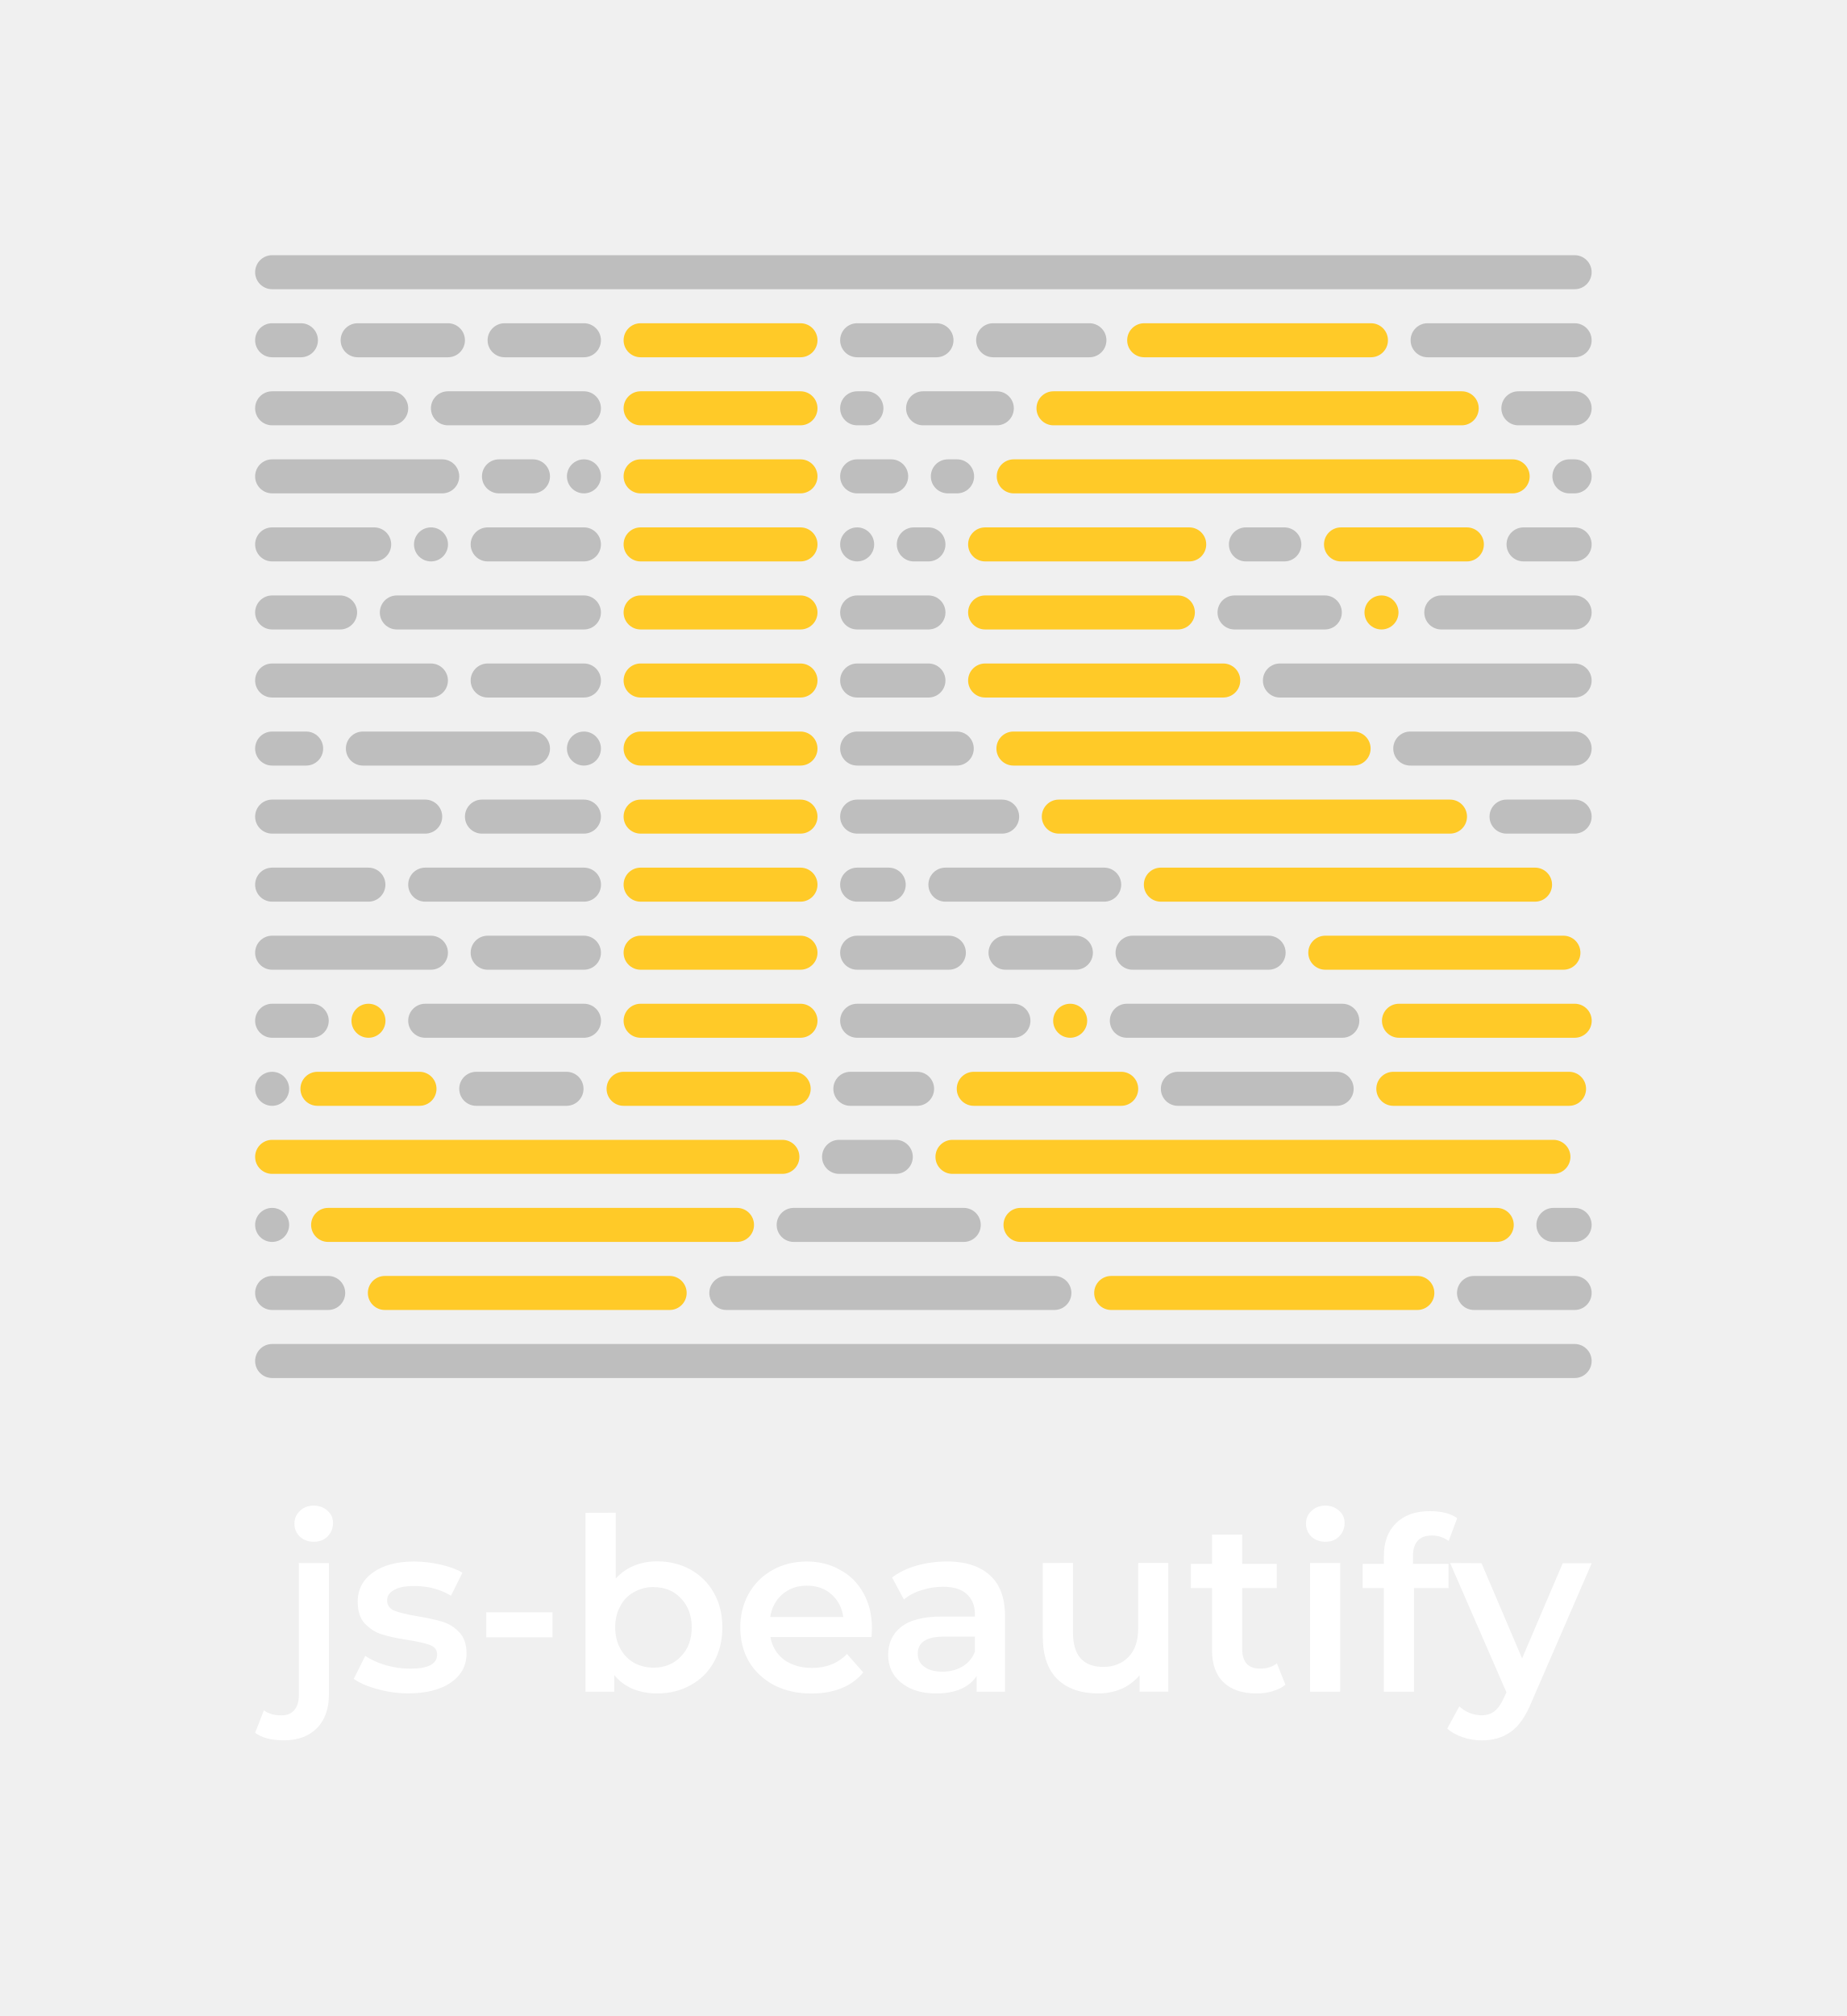
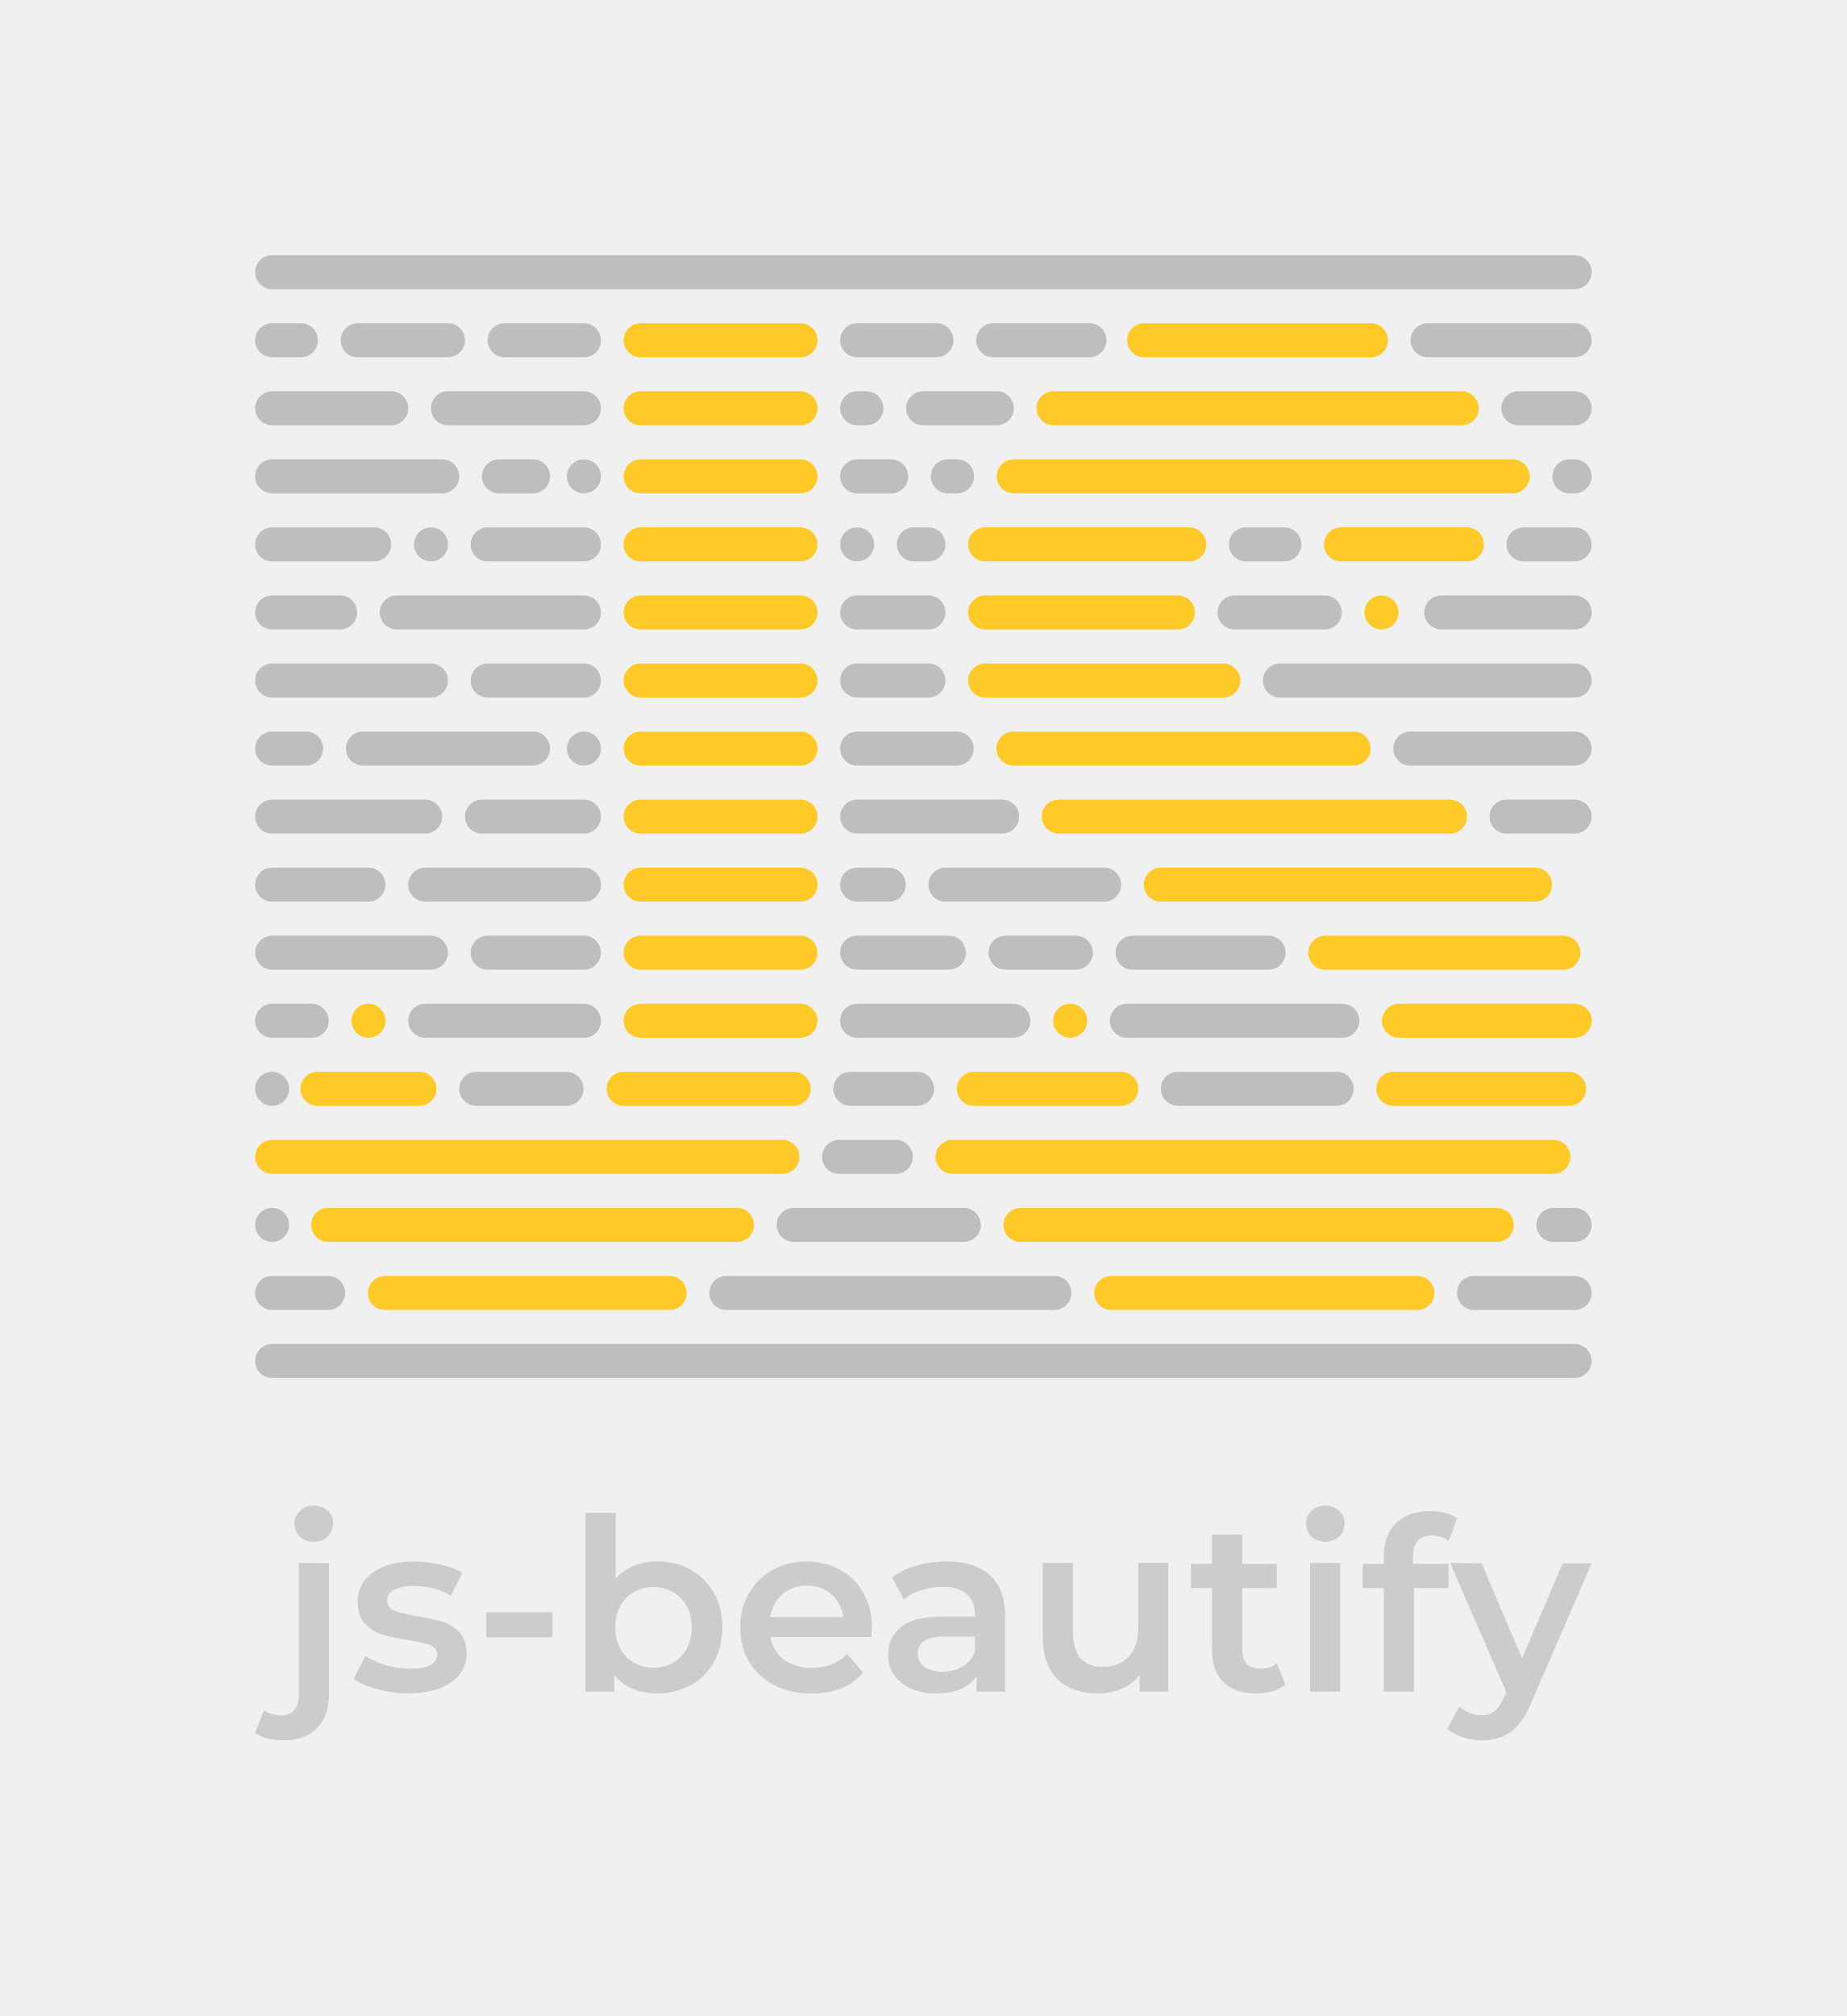
<svg xmlns="http://www.w3.org/2000/svg" version="1.1" viewBox="0 0 217.168 237">
  <g id="javascript">
    <rect x="43.256" y="150" width="37.488" height="4" rx="2" fill="#ffca28" />
    <rect x="36.584" y="142" width="52.08" height="4" rx="2" fill="#ffca28" />
    <rect x="30" y="134" width="64" height="4" rx="2" fill="#ffca28" />
    <rect x="35.328" y="126" width="16" height="4" rx="2" fill="#ffca28" />
    <rect x="41.328" y="118" width="4" height="4" rx="2" fill="#ffca28" />
    <rect x="71.328" y="126" width="24" height="4" rx="2" fill="#ffca28" />
    <rect x="73.328" y="118" width="22.8" height="4" rx="2" fill="#ffca28" />
    <rect x="73.328" y="110" width="22.8" height="4" rx="2" fill="#ffca28" />
    <rect x="73.328" y="102" width="22.8" height="4" rx="2" fill="#ffca28" />
    <rect x="73.328" y="94" width="22.8" height="4" rx="2" fill="#ffca28" />
    <rect x="73.328" y="86" width="22.8" height="4" rx="2" fill="#ffca28" />
    <rect x="73.328" y="78" width="22.8" height="4" rx="2" fill="#ffca28" />
    <rect x="73.328" y="70" width="22.8" height="4" rx="2" fill="#ffca28" />
    <rect x="73.328" y="62" width="22.8" height="4" rx="2" fill="#ffca28" />
    <rect x="73.328" y="54" width="22.8" height="4" rx="2" fill="#ffca28" />
    <rect x="73.328" y="46" width="22.8" height="4" rx="2" fill="#ffca28" />
    <rect x="73.328" y="38" width="22.8" height="4" rx="2" fill="#ffca28" />
    <rect x="128.664" y="150" width="40" height="4" rx="2" fill="#ffca28" />
    <rect x="118" y="142" width="60" height="4" rx="2" fill="#ffca28" />
    <rect x="110" y="134" width="74.664" height="4" rx="2" fill="#ffca28" />
    <rect x="112.504" y="126" width="21.336" height="4" rx="2" fill="#ffca28" />
    <rect x="123.84" y="118" width="4" height="4" rx="2" fill="#ffca28" />
    <rect x="161.84" y="126" width="24.664" height="4" rx="2" fill="#ffca28" />
    <rect x="162.504" y="118" width="24.664" height="4" rx="2" fill="#ffca28" />
    <rect x="153.84" y="110" width="32" height="4" rx="2" fill="#ffca28" />
    <rect x="134.504" y="102" width="48" height="4" rx="2" fill="#ffca28" />
    <rect x="122.504" y="94" width="50" height="4" rx="2" fill="#ffca28" />
    <rect x="117.168" y="86" width="44" height="4" rx="2" fill="#ffca28" />
    <rect x="113.84" y="78" width="32" height="4" rx="2" fill="#ffca28" />
    <rect x="113.84" y="70" width="26.664" height="4" rx="2" fill="#ffca28" />
    <rect x="113.84" y="62" width="28" height="4" rx="2" fill="#ffca28" />
    <rect x="160.448" y="70" width="4" height="4" rx="2" fill="#ffca28" />
    <rect x="155.688" y="62" width="18.8" height="4" rx="2" fill="#ffca28" />
    <rect x="117.208" y="54" width="62.664" height="4" rx="2" fill="#ffca28" />
    <rect x="121.88" y="46" width="52" height="4" rx="2" fill="#ffca28" />
    <rect x="132.544" y="38" width="30.664" height="4" rx="2" fill="#ffca28" />
  </g>
  <g id="waterfall">
    <rect x="30" y="158" width="157.16" height="4" rx="2" fill="#888888" fill-opacity="0.48" />
    <rect x="30" y="150" width="10.592" height="4" rx="2" fill="#888888" fill-opacity="0.48" />
    <rect x="30" y="142" width="4" height="4" rx="2" fill="#888888" fill-opacity="0.48" />
    <rect x="30" y="126" width="4" height="4" rx="2" fill="#888888" fill-opacity="0.48" />
    <rect x="30" y="118" width="8.656" height="4" rx="2" fill="#888888" fill-opacity="0.48" />
    <rect x="54" y="126" width="14.616" height="4" rx="2" fill="#888888" fill-opacity="0.48" />
    <rect x="48" y="118" width="22.672" height="4" rx="2" fill="#888888" fill-opacity="0.48" />
    <rect x="30" y="110" width="22.672" height="4" rx="2" fill="#888888" fill-opacity="0.48" />
    <rect x="55.345" y="110" width="15.32" height="4" rx="2" fill="#888888" fill-opacity="0.48" />
    <rect x="30" y="102" width="15.32" height="4" rx="2" fill="#888888" fill-opacity="0.48" />
    <rect x="48" y="102" width="22.672" height="4" rx="2" fill="#888888" fill-opacity="0.48" />
    <rect x="30" y="94" width="22" height="4" rx="2" fill="#888888" fill-opacity="0.48" />
    <rect x="54.672" y="94" width="15.992" height="4" rx="2" fill="#888888" fill-opacity="0.48" />
    <rect x="30" y="86" width="8" height="4" rx="2" fill="#888888" fill-opacity="0.48" />
    <rect x="40.672" y="86" width="24" height="4" rx="2" fill="#888888" fill-opacity="0.48" />
    <rect x="66.664" y="86" width="4" height="4" rx="2" fill="#888888" fill-opacity="0.48" />
    <rect x="30" y="78" width="22.672" height="4" rx="2" fill="#888888" fill-opacity="0.48" />
    <rect x="55.345" y="78" width="15.32" height="4" rx="2" fill="#888888" fill-opacity="0.48" />
    <rect x="30" y="70" width="11.992" height="4" rx="2" fill="#888888" fill-opacity="0.48" />
    <rect x="44.664" y="70" width="26" height="4" rx="2" fill="#888888" fill-opacity="0.48" />
    <rect x="30" y="62" width="16" height="4" rx="2" fill="#888888" fill-opacity="0.48" />
    <rect x="48.68" y="62" width="4" height="4" rx="2" fill="#888888" fill-opacity="0.48" />
    <rect x="55.345" y="62" width="15.32" height="4" rx="2" fill="#888888" fill-opacity="0.48" />
    <rect x="30" y="54" width="24" height="4" rx="2" fill="#888888" fill-opacity="0.48" />
    <rect x="56.672" y="54" width="8" height="4" rx="2" fill="#888888" fill-opacity="0.48" />
    <rect x="66.664" y="54" width="4" height="4" rx="2" fill="#888888" fill-opacity="0.48" />
    <rect x="30" y="46" width="18" height="4" rx="2" fill="#888888" fill-opacity="0.48" />
    <rect x="50.672" y="46" width="19.992" height="4" rx="2" fill="#888888" fill-opacity="0.48" />
    <rect x="30" y="38" width="7.384" height="4" rx="2" fill="#888888" fill-opacity="0.48" />
    <rect x="40.056" y="38" width="14.616" height="4" rx="2" fill="#888888" fill-opacity="0.48" />
    <rect x="57.336" y="38" width="13.328" height="4" rx="2" fill="#888888" fill-opacity="0.48" />
    <rect x="83.408" y="150" width="42.576" height="4" rx="2" fill="#888888" fill-opacity="0.48" />
    <rect x="91.328" y="142" width="24" height="4" rx="2" fill="#888888" fill-opacity="0.48" />
    <rect x="96.664" y="134" width="10.672" height="4" rx="2" fill="#888888" fill-opacity="0.48" />
    <rect x="97.993" y="126" width="11.848" height="4" rx="2" fill="#888888" fill-opacity="0.48" />
    <rect x="136.504" y="126" width="22.672" height="4" rx="2" fill="#888888" fill-opacity="0.48" />
    <rect x="98.792" y="118" width="22.376" height="4" rx="2" fill="#888888" fill-opacity="0.48" />
    <rect x="130.504" y="118" width="29.336" height="4" rx="2" fill="#888888" fill-opacity="0.48" />
    <rect x="98.792" y="110" width="14.784" height="4" rx="2" fill="#888888" fill-opacity="0.48" />
    <rect x="116.24" y="110" width="12.272" height="4" rx="2" fill="#888888" fill-opacity="0.48" />
    <rect x="131.176" y="110" width="20" height="4" rx="2" fill="#888888" fill-opacity="0.48" />
    <rect x="98.792" y="102" width="7.712" height="4" rx="2" fill="#888888" fill-opacity="0.48" />
    <rect x="109.168" y="102" width="22.672" height="4" rx="2" fill="#888888" fill-opacity="0.48" />
    <rect x="98.792" y="94" width="21.048" height="4" rx="2" fill="#888888" fill-opacity="0.48" />
    <rect x="98.792" y="86" width="15.712" height="4" rx="2" fill="#888888" fill-opacity="0.48" />
    <rect x="98.792" y="78" width="12.384" height="4" rx="2" fill="#888888" fill-opacity="0.48" />
    <rect x="98.792" y="70" width="12.384" height="4" rx="2" fill="#888888" fill-opacity="0.48" />
    <rect x="98.792" y="62" width="4" height="4" rx="2" fill="#888888" fill-opacity="0.48" />
    <rect x="105.456" y="62" width="5.72" height="4" rx="2" fill="#888888" fill-opacity="0.48" />
    <rect x="98.792" y="54" width="8" height="4" rx="2" fill="#888888" fill-opacity="0.48" />
    <rect x="109.456" y="54" width="5.088" height="4" rx="2" fill="#888888" fill-opacity="0.48" />
    <rect x="98.792" y="46" width="5.088" height="4" rx="2" fill="#888888" fill-opacity="0.48" />
    <rect x="106.544" y="46" width="12.672" height="4" rx="2" fill="#888888" fill-opacity="0.48" />
    <rect x="98.792" y="38" width="13.328" height="4" rx="2" fill="#888888" fill-opacity="0.48" />
    <rect x="114.784" y="38" width="15.32" height="4" rx="2" fill="#888888" fill-opacity="0.48" />
    <rect x="171.328" y="150" width="15.832" height="4" rx="2" fill="#888888" fill-opacity="0.48" />
    <rect x="180.664" y="142" width="6.496" height="4" rx="2" fill="#888888" fill-opacity="0.48" />
    <rect x="175.152" y="94" width="12.008" height="4" rx="2" fill="#888888" fill-opacity="0.48" />
    <rect x="163.832" y="86" width="23.328" height="4" rx="2" fill="#888888" fill-opacity="0.48" />
    <rect x="148.504" y="78" width="38.656" height="4" rx="2" fill="#888888" fill-opacity="0.48" />
    <rect x="143.168" y="70" width="14.616" height="4" rx="2" fill="#888888" fill-opacity="0.48" />
    <rect x="144.504" y="62" width="8.52" height="4" rx="2" fill="#888888" fill-opacity="0.48" />
    <rect x="167.48" y="70" width="19.68" height="4" rx="2" fill="#888888" fill-opacity="0.48" />
    <rect x="177.152" y="62" width="10.008" height="4" rx="2" fill="#888888" fill-opacity="0.48" />
    <rect x="182.544" y="54" width="4.616" height="4" rx="2" fill="#888888" fill-opacity="0.48" />
    <rect x="176.544" y="46" width="10.616" height="4" rx="2" fill="#888888" fill-opacity="0.48" />
    <rect x="165.872" y="38" width="21.288" height="4" rx="2" fill="#888888" fill-opacity="0.48" />
    <rect x="30" y="30" width="157.16" height="4" rx="2" fill="#888888" fill-opacity="0.48" />
  </g>
-   <path id="banner-text" d="m 36.89 177 c -0.64 0 -1.19 0.2 -1.62 0.62 -0.43 0.4 -0.65 0.9 -0.65 1.5 0 0.6 0.22 1.12 0.65 1.54 0.43 0.38 0.99 0.59 1.62 0.59 0.67 0 1.2 -0.2 1.62 -0.62 0.43 -0.43 0.65 -0.97 0.65 -1.59 0 -0.59 -0.22 -1.07 -0.65 -1.44 C 38.08 177.2 37.54 177 36.89 177 Z m 118.95 0 c -0.64 0 -1.19 0.2 -1.62 0.62 -0.43 0.4 -0.65 0.9 -0.65 1.5 0 0.6 0.22 1.12 0.65 1.54 0.43 0.38 0.99 0.59 1.62 0.59 0.67 0 1.2 -0.2 1.62 -0.62 0.43 -0.43 0.65 -0.97 0.65 -1.59 0 -0.59 -0.22 -1.07 -0.65 -1.44 C 157.02 177.2 156.49 177 155.83 177 Z m 12.31 0.65 c -1.72 0 -3.04 0.47 -4 1.42 -0.94 0.92 -1.42 2.21 -1.42 3.83 v 0.95 h -2.49 v 2.84 h 2.49 v 12.19 h 3.54 v -12.19 h 4.06 v -2.84 h -4.18 v -0.9 c 0 -1.62 0.75 -2.44 2.24 -2.44 0.7 0 1.35 0.22 1.96 0.64 l 1 -2.68 c -0.79 -0.55 -1.84 -0.82 -3.21 -0.82 z m -99.3 0.2 v 21.03 h 3.38 v -1.96 c 0.59 0.72 1.3 1.25 2.16 1.62 0.87 0.35 1.82 0.54 2.86 0.54 1.47 0 2.79 -0.32 3.95 -0.97 1.17 -0.64 2.09 -1.54 2.74 -2.71 0.67 -1.2 1 -2.56 1 -4.1 0 -1.52 -0.33 -2.88 -1 -4.05 -0.65 -1.17 -1.57 -2.07 -2.74 -2.73 -1.15 -0.64 -2.47 -0.97 -3.95 -0.97 -0.99 0 -1.89 0.18 -2.71 0.52 -0.82 0.33 -1.52 0.84 -2.14 1.5 v -7.74 z m 73.67 2.56 v 3.44 h -2.49 v 2.84 h 2.49 v 7.29 c 0 1.66 0.45 2.93 1.37 3.8 0.9 0.87 2.19 1.3 3.85 1.3 0.67 0 1.29 -0.08 1.87 -0.25 0.6 -0.18 1.12 -0.43 1.54 -0.77 l -1 -2.52 c -0.52 0.42 -1.19 0.62 -1.97 0.62 -0.69 0 -1.2 -0.18 -1.57 -0.55 -0.35 -0.4 -0.54 -0.97 -0.54 -1.71 v -7.21 h 4.06 v -2.84 h -4.06 v -3.44 z m -93.8 3.16 c -2.04 0 -3.66 0.43 -4.87 1.3 -1.2 0.85 -1.79 2.01 -1.79 3.44 0 1.09 0.28 1.96 0.85 2.57 0.59 0.6 1.25 1.04 2.04 1.27 0.79 0.25 1.81 0.47 3.06 0.65 1.19 0.2 2.06 0.38 2.57 0.6 0.55 0.2 0.82 0.57 0.82 1.1 0 1.12 -1.05 1.67 -3.18 1.67 -0.92 0 -1.86 -0.13 -2.83 -0.4 -0.95 -0.28 -1.76 -0.65 -2.44 -1.1 l -1.35 2.69 c 0.69 0.5 1.62 0.9 2.81 1.22 1.17 0.32 2.36 0.49 3.59 0.49 2.11 0 3.78 -0.42 5.02 -1.27 1.22 -0.85 1.84 -1.99 1.84 -3.41 0 -1.07 -0.28 -1.91 -0.85 -2.49 -0.54 -0.59 -1.2 -1 -1.97 -1.25 -0.79 -0.23 -1.77 -0.45 -2.98 -0.65 -1.22 -0.2 -2.11 -0.42 -2.69 -0.65 -0.57 -0.23 -0.85 -0.65 -0.85 -1.22 0 -0.5 0.27 -0.9 0.79 -1.2 0.55 -0.33 1.34 -0.48 2.39 -0.48 1.61 0 3.04 0.37 4.33 1.14 l 1.35 -2.71 c -0.65 -0.38 -1.5 -0.7 -2.54 -0.94 -1.04 -0.23 -2.07 -0.37 -3.13 -0.37 z m 46.16 0 c -1.49 0 -2.84 0.33 -4.03 1 -1.19 0.65 -2.12 1.59 -2.81 2.78 -0.65 1.17 -0.99 2.49 -0.99 3.96 0 1.5 0.33 2.84 1.02 4.03 0.7 1.17 1.69 2.09 2.94 2.76 1.27 0.65 2.74 0.99 4.4 0.99 1.3 0 2.47 -0.2 3.53 -0.62 1.04 -0.42 1.89 -1.04 2.57 -1.86 l -1.91 -2.17 c -1.07 1.1 -2.44 1.64 -4.11 1.64 -1.3 0 -2.39 -0.32 -3.28 -0.95 -0.87 -0.67 -1.42 -1.55 -1.62 -2.68 h 11.89 c 0.03 -0.45 0.05 -0.8 0.05 -1.04 0 -1.55 -0.33 -2.93 -0.99 -4.1 -0.65 -1.19 -1.55 -2.11 -2.73 -2.74 -1.15 -0.67 -2.47 -1 -3.95 -1 z m 16.42 0 c -1.25 0 -2.42 0.17 -3.54 0.49 -1.12 0.32 -2.07 0.79 -2.86 1.39 l 1.39 2.59 c 0.57 -0.49 1.25 -0.85 2.07 -1.1 0.82 -0.27 1.67 -0.4 2.52 -0.4 1.24 0 2.17 0.28 2.79 0.85 0.65 0.57 0.97 1.37 0.97 2.42 v 0.23 h -3.91 c -2.17 0 -3.78 0.42 -4.8 1.25 -1 0.8 -1.49 1.89 -1.49 3.26 0 0.87 0.22 1.66 0.67 2.34 0.47 0.69 1.14 1.22 1.99 1.62 0.85 0.38 1.84 0.57 2.98 0.57 1.14 0 2.09 -0.17 2.89 -0.52 0.82 -0.35 1.44 -0.87 1.87 -1.52 v 1.84 h 3.34 v -8.88 c 0 -2.16 -0.6 -3.76 -1.79 -4.82 -1.17 -1.07 -2.88 -1.62 -5.1 -1.62 z m -76.16 0.18 v 15.5 c 0 0.8 -0.18 1.39 -0.54 1.79 -0.35 0.42 -0.85 0.62 -1.5 0.62 -0.85 0 -1.54 -0.2 -2.07 -0.59 L 30 203.7 c 0.77 0.6 1.91 0.89 3.41 0.89 1.66 0 2.94 -0.49 3.88 -1.45 0.92 -0.95 1.39 -2.27 1.39 -3.96 v -15.42 z m 87.48 0 v 8.64 c 0 2.21 0.57 3.88 1.72 5.02 1.17 1.12 2.78 1.67 4.8 1.67 0.97 0 1.89 -0.18 2.74 -0.54 0.85 -0.38 1.55 -0.92 2.12 -1.59 v 1.92 h 3.38 v -15.13 h -3.54 v 7.66 c 0 1.47 -0.37 2.61 -1.14 3.39 -0.74 0.77 -1.74 1.17 -2.99 1.17 -1.14 0 -2.02 -0.33 -2.64 -1 -0.6 -0.69 -0.9 -1.71 -0.9 -3.06 v -8.16 z m 31.43 0 v 15.13 h 3.54 v -15.13 z m 16.47 0 6.62 15.2 -0.27 0.59 c -0.33 0.75 -0.72 1.3 -1.12 1.62 -0.4 0.32 -0.92 0.49 -1.54 0.49 -0.47 0 -0.95 -0.1 -1.42 -0.28 -0.45 -0.2 -0.85 -0.45 -1.19 -0.77 l -1.42 2.61 c 0.47 0.43 1.09 0.77 1.82 1.02 0.74 0.25 1.49 0.37 2.24 0.37 1.34 0 2.47 -0.33 3.43 -1.02 0.94 -0.67 1.74 -1.82 2.41 -3.46 l 7.09 -16.35 h -3.41 l -4.78 11.19 -4.77 -11.19 z m -75.64 2.66 c 1.15 0 2.12 0.33 2.89 1.02 0.77 0.69 1.24 1.57 1.39 2.66 h -8.59 c 0.17 -1.1 0.65 -1.99 1.42 -2.66 0.8 -0.69 1.76 -1.02 2.89 -1.02 z m -18.02 0.17 c 1.3 0 2.36 0.43 3.19 1.3 0.85 0.87 1.29 2.02 1.29 3.43 0 1.42 -0.43 2.57 -1.29 3.44 -0.84 0.87 -1.89 1.3 -3.19 1.3 -0.85 0 -1.62 -0.2 -2.31 -0.57 -0.69 -0.4 -1.22 -0.95 -1.61 -1.67 -0.4 -0.72 -0.6 -1.55 -0.6 -2.51 0 -0.94 0.2 -1.77 0.6 -2.49 0.38 -0.72 0.92 -1.27 1.61 -1.64 0.69 -0.4 1.45 -0.6 2.31 -0.6 z m -19.68 2.96 v 2.94 h 7.79 v -2.94 z m 53.8 2.86 h 3.66 v 1.76 c -0.28 0.75 -0.77 1.34 -1.47 1.76 -0.69 0.4 -1.47 0.6 -2.36 0.6 -0.9 0 -1.62 -0.2 -2.12 -0.57 -0.52 -0.38 -0.77 -0.89 -0.77 -1.54 0 -1.34 1.02 -2.01 3.06 -2.01 z" fill="#ffffff" />
+   <path id="banner-text" d="m 36.89 177 c -0.64 0 -1.19 0.2 -1.62 0.62 -0.43 0.4 -0.65 0.9 -0.65 1.5 0 0.6 0.22 1.12 0.65 1.54 0.43 0.38 0.99 0.59 1.62 0.59 0.67 0 1.2 -0.2 1.62 -0.62 0.43 -0.43 0.65 -0.97 0.65 -1.59 0 -0.59 -0.22 -1.07 -0.65 -1.44 C 38.08 177.2 37.54 177 36.89 177 Z m 118.95 0 c -0.64 0 -1.19 0.2 -1.62 0.62 -0.43 0.4 -0.65 0.9 -0.65 1.5 0 0.6 0.22 1.12 0.65 1.54 0.43 0.38 0.99 0.59 1.62 0.59 0.67 0 1.2 -0.2 1.62 -0.62 0.43 -0.43 0.65 -0.97 0.65 -1.59 0 -0.59 -0.22 -1.07 -0.65 -1.44 C 157.02 177.2 156.49 177 155.83 177 Z m 12.31 0.65 c -1.72 0 -3.04 0.47 -4 1.42 -0.94 0.92 -1.42 2.21 -1.42 3.83 v 0.95 h -2.49 v 2.84 h 2.49 v 12.19 h 3.54 v -12.19 h 4.06 v -2.84 h -4.18 v -0.9 c 0 -1.62 0.75 -2.44 2.24 -2.44 0.7 0 1.35 0.22 1.96 0.64 l 1 -2.68 c -0.79 -0.55 -1.84 -0.82 -3.21 -0.82 z m -99.3 0.2 v 21.03 h 3.38 v -1.96 c 0.59 0.72 1.3 1.25 2.16 1.62 0.87 0.35 1.82 0.54 2.86 0.54 1.47 0 2.79 -0.32 3.95 -0.97 1.17 -0.64 2.09 -1.54 2.74 -2.71 0.67 -1.2 1 -2.56 1 -4.1 0 -1.52 -0.33 -2.88 -1 -4.05 -0.65 -1.17 -1.57 -2.07 -2.74 -2.73 -1.15 -0.64 -2.47 -0.97 -3.95 -0.97 -0.99 0 -1.89 0.18 -2.71 0.52 -0.82 0.33 -1.52 0.84 -2.14 1.5 v -7.74 z m 73.67 2.56 v 3.44 h -2.49 v 2.84 h 2.49 v 7.29 c 0 1.66 0.45 2.93 1.37 3.8 0.9 0.87 2.19 1.3 3.85 1.3 0.67 0 1.29 -0.08 1.87 -0.25 0.6 -0.18 1.12 -0.43 1.54 -0.77 l -1 -2.52 c -0.52 0.42 -1.19 0.62 -1.97 0.62 -0.69 0 -1.2 -0.18 -1.57 -0.55 -0.35 -0.4 -0.54 -0.97 -0.54 -1.71 v -7.21 h 4.06 v -2.84 h -4.06 v -3.44 z m -93.8 3.16 c -2.04 0 -3.66 0.43 -4.87 1.3 -1.2 0.85 -1.79 2.01 -1.79 3.44 0 1.09 0.28 1.96 0.85 2.57 0.59 0.6 1.25 1.04 2.04 1.27 0.79 0.25 1.81 0.47 3.06 0.65 1.19 0.2 2.06 0.38 2.57 0.6 0.55 0.2 0.82 0.57 0.82 1.1 0 1.12 -1.05 1.67 -3.18 1.67 -0.92 0 -1.86 -0.13 -2.83 -0.4 -0.95 -0.28 -1.76 -0.65 -2.44 -1.1 l -1.35 2.69 c 0.69 0.5 1.62 0.9 2.81 1.22 1.17 0.32 2.36 0.49 3.59 0.49 2.11 0 3.78 -0.42 5.02 -1.27 1.22 -0.85 1.84 -1.99 1.84 -3.41 0 -1.07 -0.28 -1.91 -0.85 -2.49 -0.54 -0.59 -1.2 -1 -1.97 -1.25 -0.79 -0.23 -1.77 -0.45 -2.98 -0.65 -1.22 -0.2 -2.11 -0.42 -2.69 -0.65 -0.57 -0.23 -0.85 -0.65 -0.85 -1.22 0 -0.5 0.27 -0.9 0.79 -1.2 0.55 -0.33 1.34 -0.48 2.39 -0.48 1.61 0 3.04 0.37 4.33 1.14 l 1.35 -2.71 c -0.65 -0.38 -1.5 -0.7 -2.54 -0.94 -1.04 -0.23 -2.07 -0.37 -3.13 -0.37 z m 46.16 0 c -1.49 0 -2.84 0.33 -4.03 1 -1.19 0.65 -2.12 1.59 -2.81 2.78 -0.65 1.17 -0.99 2.49 -0.99 3.96 0 1.5 0.33 2.84 1.02 4.03 0.7 1.17 1.69 2.09 2.94 2.76 1.27 0.65 2.74 0.99 4.4 0.99 1.3 0 2.47 -0.2 3.53 -0.62 1.04 -0.42 1.89 -1.04 2.57 -1.86 l -1.91 -2.17 c -1.07 1.1 -2.44 1.64 -4.11 1.64 -1.3 0 -2.39 -0.32 -3.28 -0.95 -0.87 -0.67 -1.42 -1.55 -1.62 -2.68 h 11.89 c 0.03 -0.45 0.05 -0.8 0.05 -1.04 0 -1.55 -0.33 -2.93 -0.99 -4.1 -0.65 -1.19 -1.55 -2.11 -2.73 -2.74 -1.15 -0.67 -2.47 -1 -3.95 -1 z m 16.42 0 c -1.25 0 -2.42 0.17 -3.54 0.49 -1.12 0.32 -2.07 0.79 -2.86 1.39 l 1.39 2.59 c 0.57 -0.49 1.25 -0.85 2.07 -1.1 0.82 -0.27 1.67 -0.4 2.52 -0.4 1.24 0 2.17 0.28 2.79 0.85 0.65 0.57 0.97 1.37 0.97 2.42 v 0.23 h -3.91 c -2.17 0 -3.78 0.42 -4.8 1.25 -1 0.8 -1.49 1.89 -1.49 3.26 0 0.87 0.22 1.66 0.67 2.34 0.47 0.69 1.14 1.22 1.99 1.62 0.85 0.38 1.84 0.57 2.98 0.57 1.14 0 2.09 -0.17 2.89 -0.52 0.82 -0.35 1.44 -0.87 1.87 -1.52 v 1.84 h 3.34 v -8.88 c 0 -2.16 -0.6 -3.76 -1.79 -4.82 -1.17 -1.07 -2.88 -1.62 -5.1 -1.62 z m -76.16 0.18 v 15.5 c 0 0.8 -0.18 1.39 -0.54 1.79 -0.35 0.42 -0.85 0.62 -1.5 0.62 -0.85 0 -1.54 -0.2 -2.07 -0.59 L 30 203.7 c 0.77 0.6 1.91 0.89 3.41 0.89 1.66 0 2.94 -0.49 3.88 -1.45 0.92 -0.95 1.39 -2.27 1.39 -3.96 v -15.42 z m 87.48 0 v 8.64 c 0 2.21 0.57 3.88 1.72 5.02 1.17 1.12 2.78 1.67 4.8 1.67 0.97 0 1.89 -0.18 2.74 -0.54 0.85 -0.38 1.55 -0.92 2.12 -1.59 v 1.92 h 3.38 v -15.13 h -3.54 v 7.66 c 0 1.47 -0.37 2.61 -1.14 3.39 -0.74 0.77 -1.74 1.17 -2.99 1.17 -1.14 0 -2.02 -0.33 -2.64 -1 -0.6 -0.69 -0.9 -1.71 -0.9 -3.06 v -8.16 z m 31.43 0 v 15.13 h 3.54 v -15.13 z m 16.47 0 6.62 15.2 -0.27 0.59 c -0.33 0.75 -0.72 1.3 -1.12 1.62 -0.4 0.32 -0.92 0.49 -1.54 0.49 -0.47 0 -0.95 -0.1 -1.42 -0.28 -0.45 -0.2 -0.85 -0.45 -1.19 -0.77 l -1.42 2.61 c 0.47 0.43 1.09 0.77 1.82 1.02 0.74 0.25 1.49 0.37 2.24 0.37 1.34 0 2.47 -0.33 3.43 -1.02 0.94 -0.67 1.74 -1.82 2.41 -3.46 l 7.09 -16.35 h -3.41 l -4.78 11.19 -4.77 -11.19 z m -75.64 2.66 c 1.15 0 2.12 0.33 2.89 1.02 0.77 0.69 1.24 1.57 1.39 2.66 h -8.59 c 0.17 -1.1 0.65 -1.99 1.42 -2.66 0.8 -0.69 1.76 -1.02 2.89 -1.02 z m -18.02 0.17 c 1.3 0 2.36 0.43 3.19 1.3 0.85 0.87 1.29 2.02 1.29 3.43 0 1.42 -0.43 2.57 -1.29 3.44 -0.84 0.87 -1.89 1.3 -3.19 1.3 -0.85 0 -1.62 -0.2 -2.31 -0.57 -0.69 -0.4 -1.22 -0.95 -1.61 -1.67 -0.4 -0.72 -0.6 -1.55 -0.6 -2.51 0 -0.94 0.2 -1.77 0.6 -2.49 0.38 -0.72 0.92 -1.27 1.61 -1.64 0.69 -0.4 1.45 -0.6 2.31 -0.6 z m -19.68 2.96 v 2.94 h 7.79 v -2.94 z m 53.8 2.86 h 3.66 v 1.76 c -0.28 0.75 -0.77 1.34 -1.47 1.76 -0.69 0.4 -1.47 0.6 -2.36 0.6 -0.9 0 -1.62 -0.2 -2.12 -0.57 -0.52 -0.38 -0.77 -0.89 -0.77 -1.54 0 -1.34 1.02 -2.01 3.06 -2.01 z" fill="#cccccc" />
</svg>
